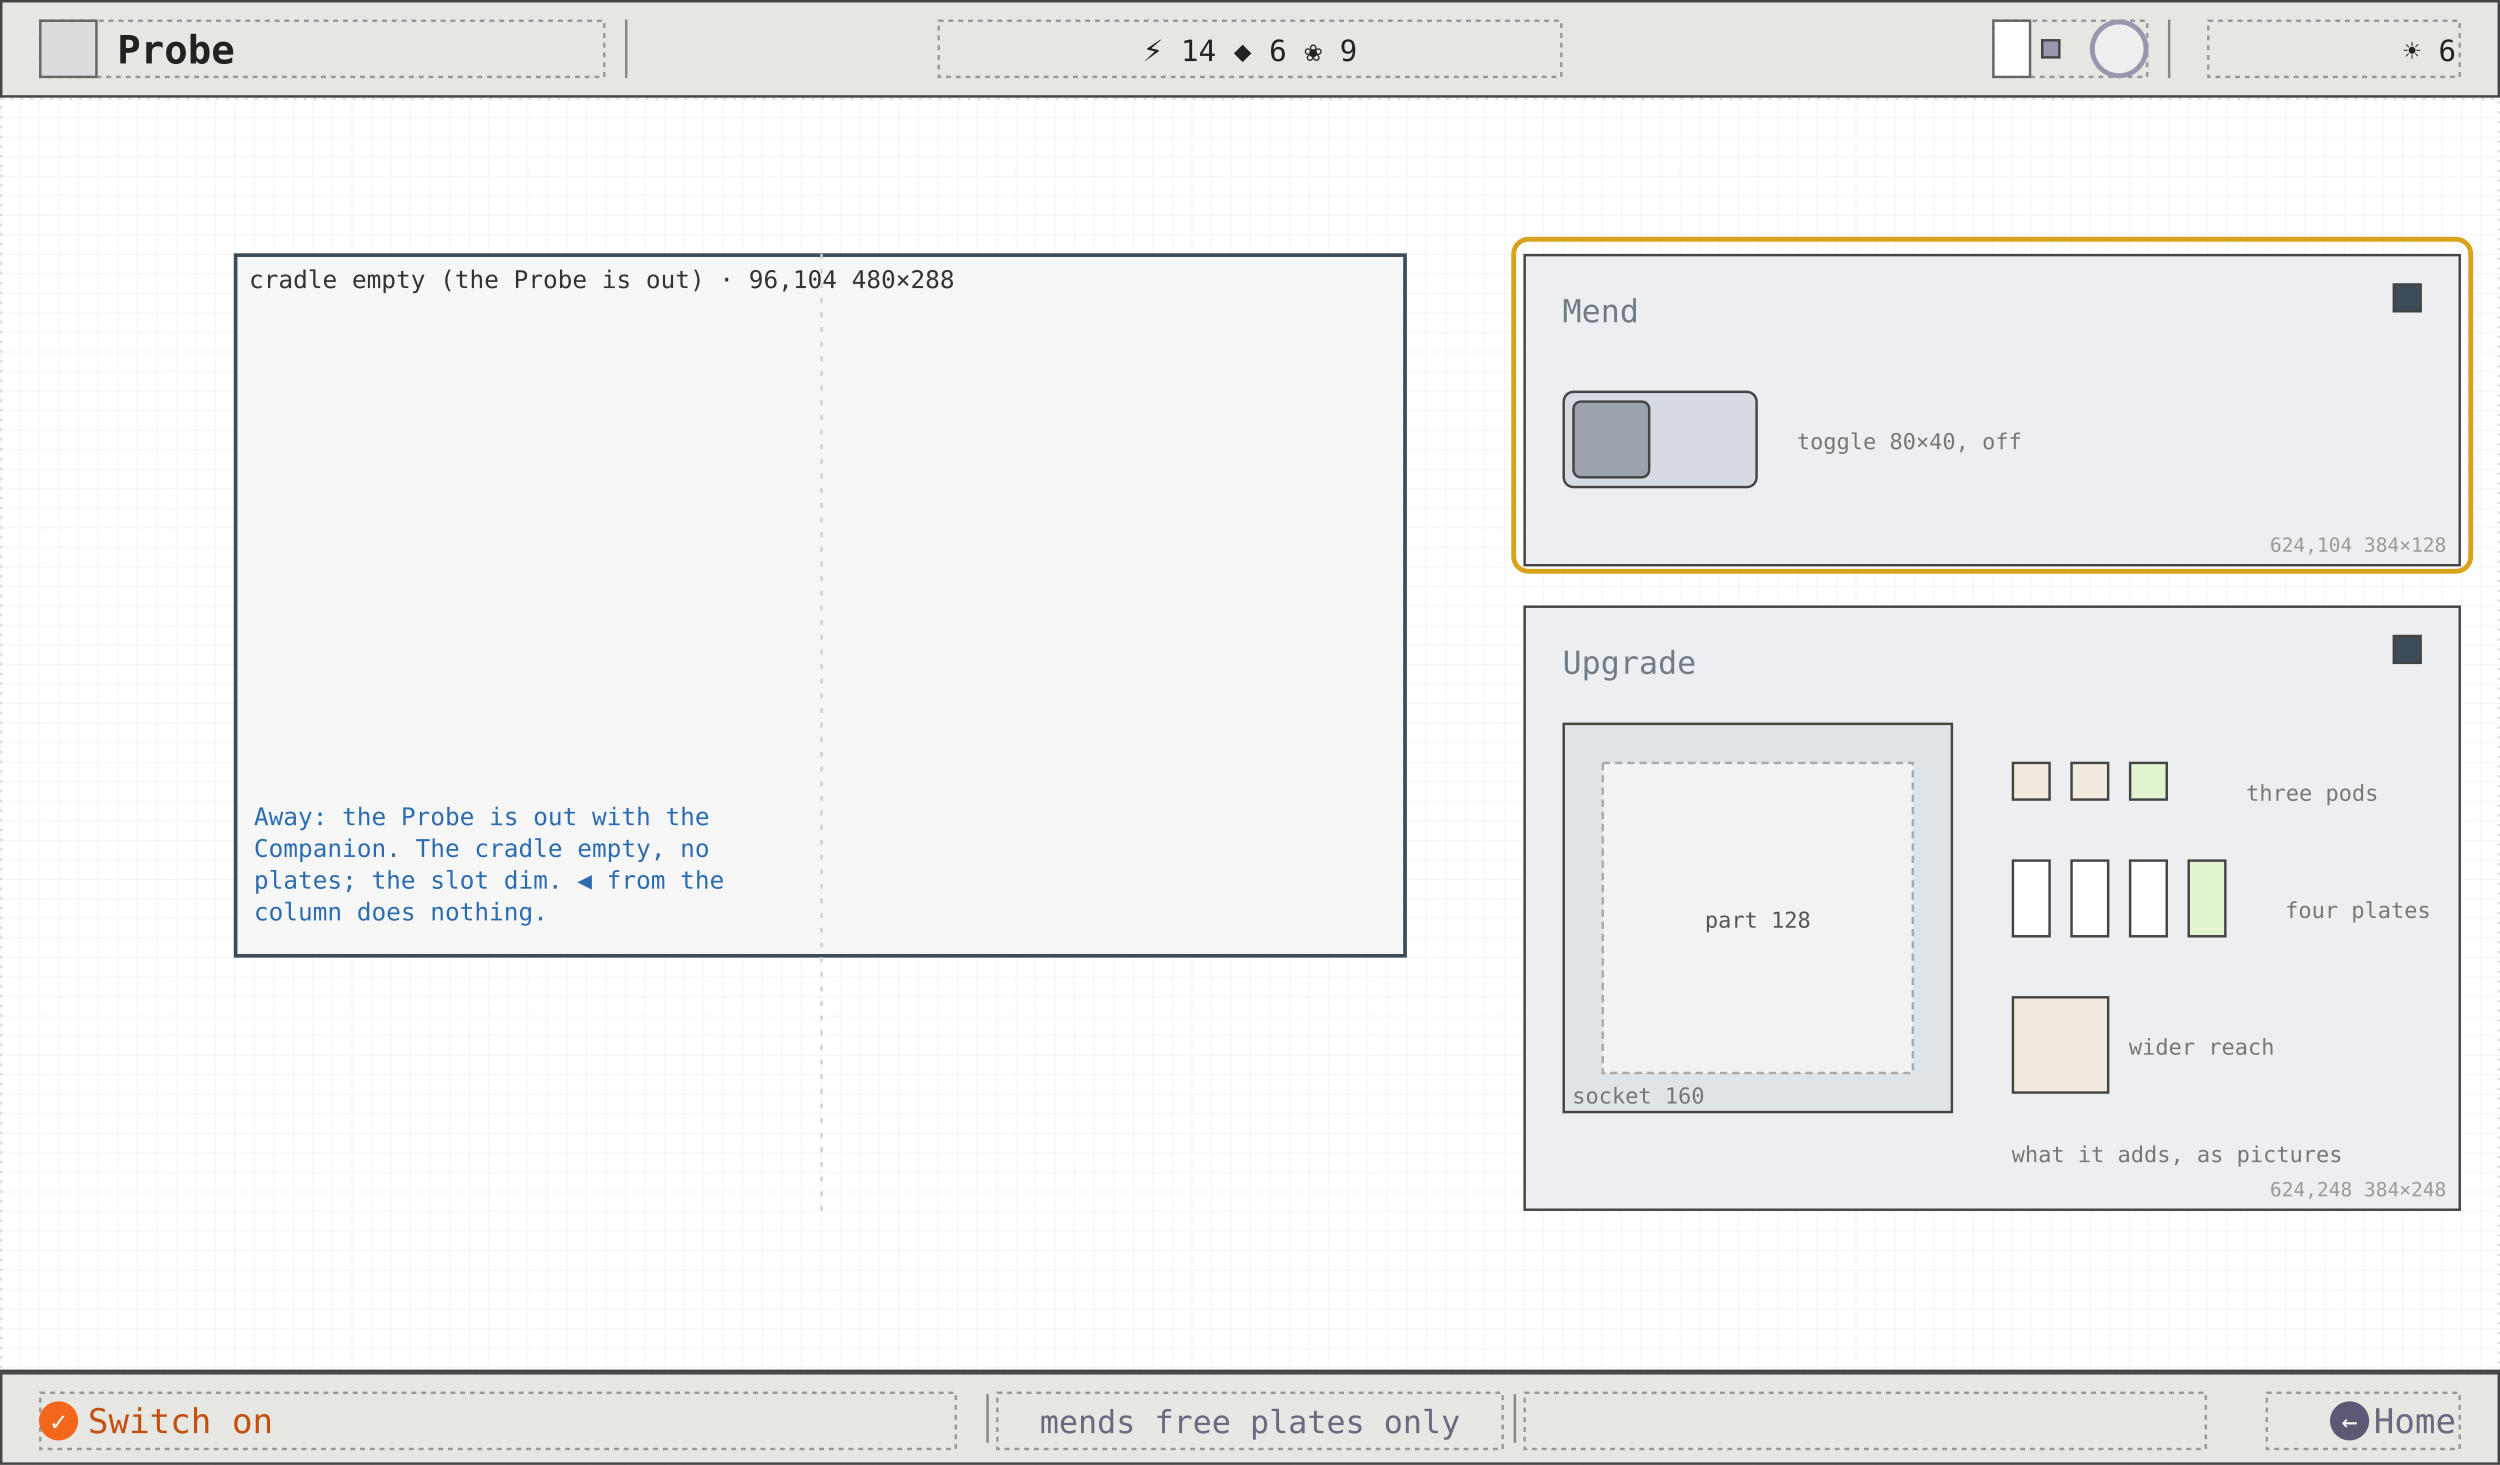
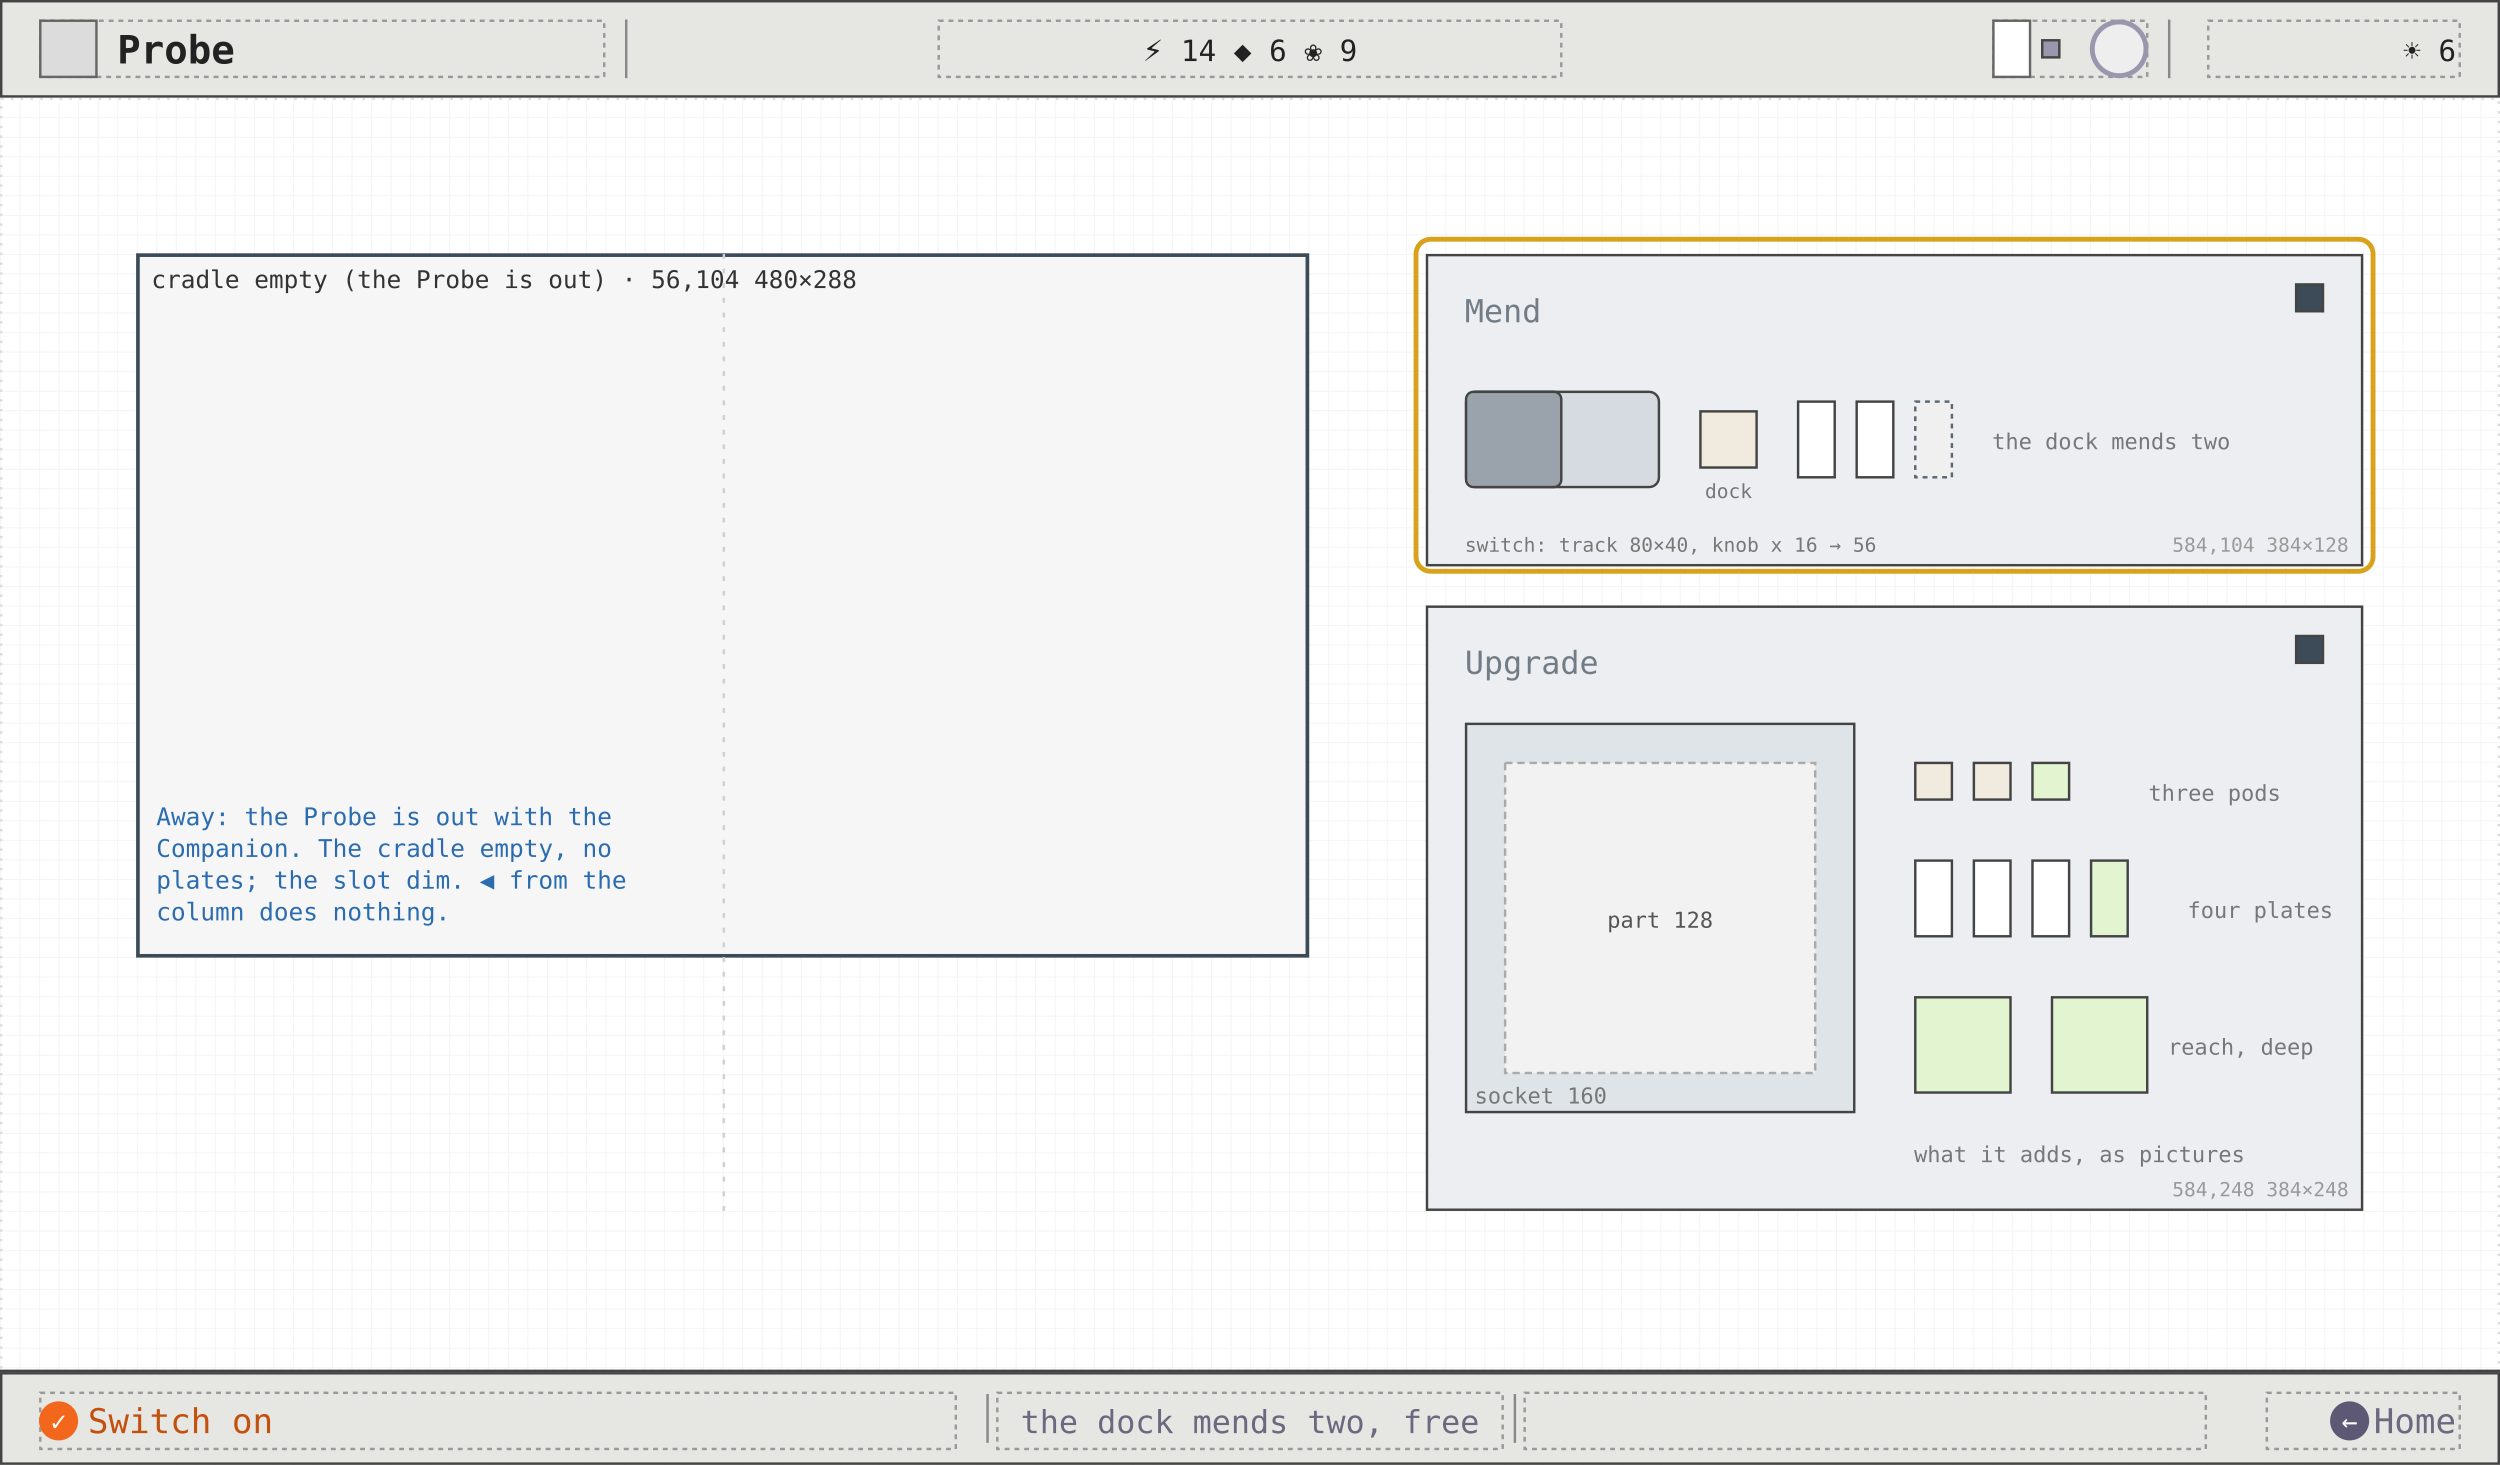
<svg xmlns="http://www.w3.org/2000/svg" viewBox="0 0 1024 600" width="1024" height="600" font-family="ui-monospace, Menlo, Consolas, monospace">
  <defs>
    <pattern id="g8" width="8" height="8" patternUnits="userSpaceOnUse">
      <path d="M8 0H0V8" fill="none" stroke="#efefef" stroke-width="0.5" />
    </pattern>
  </defs>
  <rect width="1024" height="600" fill="#ffffff" />
  <rect width="1024" height="600" fill="url(#g8)" />
  <rect x="0.5" y="40.5" width="1023" height="521" fill="none" stroke="#ddd" stroke-width="1" stroke-dasharray="1 3" />
-   <rect x="96.5" y="104.5" width="479" height="287" fill="#f6f6f6" stroke="#3c4b57" stroke-width="1.5" />
-   <text x="102" y="118" font-size="10" fill="#333">cradle empty (the Probe is out) · 96,104 480×288</text>
-   <line x1="336.5" y1="104" x2="336.5" y2="496" stroke="#c9d2da" stroke-dasharray="2 4" />
-   <text x="104" y="338" font-size="10" fill="#2b6cb0">Away: the Probe is out with the</text>
-   <text x="104" y="351" font-size="10" fill="#2b6cb0">Companion. The cradle empty, no</text>
-   <text x="104" y="364" font-size="10" fill="#2b6cb0">plates; the slot dim. ◀ from the</text>
-   <text x="104" y="377" font-size="10" fill="#2b6cb0">column does nothing.</text>
-   <rect x="624.5" y="104.5" width="383" height="127" fill="#eceef1" stroke="#444" stroke-width="1" />
-   <text x="640" y="132" font-size="13" fill="#717c86">Mend</text>
-   <rect x="980.5" y="116.5" width="11" height="11" fill="#3c4b57" stroke="#444" stroke-width="1" />
-   <rect x="640.5" y="160.5" width="79" height="39" fill="#d5dbe0" stroke="#444" stroke-width="1" rx="4" />
-   <rect x="644.5" y="164.5" width="31" height="31" fill="#9aa3ab" stroke="#444" stroke-width="1" rx="3" />
-   <text x="736" y="184" font-size="9" fill="#777">toggle 80×40, off</text>
-   <text x="1002" y="226" font-size="8" fill="#999" text-anchor="end">624,104 384×128</text>
-   <rect x="620" y="98" width="392" height="136" fill="none" stroke="#d9a21b" stroke-width="2" rx="6" />
-   <rect x="624.5" y="248.5" width="383" height="247" fill="#eceef1" stroke="#444" stroke-width="1" />
-   <text x="640" y="276" font-size="13" fill="#717c86">Upgrade</text>
-   <rect x="980.5" y="260.5" width="11" height="11" fill="#3c4b57" stroke="#444" stroke-width="1" />
-   <rect x="640.5" y="296.5" width="159" height="159" fill="#dfe4e8" stroke="#444" stroke-width="1" />
-   <text x="644" y="452" font-size="9" fill="#777">socket 160</text>
-   <rect x="656.5" y="312.5" width="127" height="127" fill="#f2f2f2" stroke="#aaa" stroke-width="1" stroke-dasharray="3 2" />
-   <text x="720" y="380" font-size="9" fill="#555" text-anchor="middle">part 128</text>
-   <rect x="824.5" y="312.5" width="15" height="15" fill="#f1ebdf" stroke="#444" stroke-width="1" />
-   <rect x="848.5" y="312.5" width="15" height="15" fill="#f1ebdf" stroke="#444" stroke-width="1" />
-   <rect x="872.5" y="312.5" width="15" height="15" fill="#e3f4d0" stroke="#444" stroke-width="1" />
-   <rect x="824.5" y="352.5" width="15" height="31" fill="#ffffff" stroke="#444" stroke-width="1" />
-   <rect x="848.5" y="352.5" width="15" height="31" fill="#ffffff" stroke="#444" stroke-width="1" />
-   <rect x="872.5" y="352.5" width="15" height="31" fill="#ffffff" stroke="#444" stroke-width="1" />
-   <rect x="896.5" y="352.5" width="15" height="31" fill="#e3f4d0" stroke="#444" stroke-width="1" />
-   <rect x="824.5" y="408.5" width="39" height="39" fill="#f1ebdf" stroke="#444" stroke-width="1" />
-   <text x="920" y="328" font-size="9" fill="#777">three pods</text>
-   <text x="936" y="376" font-size="9" fill="#777">four plates</text>
-   <text x="872" y="432" font-size="9" fill="#777">wider reach</text>
-   <text x="824" y="476" font-size="9" fill="#777">what it adds, as pictures</text>
-   <text x="1002" y="490" font-size="8" fill="#999" text-anchor="end">624,248 384×248</text>
+   <rect x="56.5" y="104.5" width="479" height="287" fill="#f6f6f6" stroke="#3c4b57" stroke-width="1.5" />
+   <text x="62" y="118" font-size="10" fill="#333">cradle empty (the Probe is out) · 56,104 480×288</text>
+   <line x1="296.5" y1="104" x2="296.5" y2="496" stroke="#c9d2da" stroke-dasharray="2 4" />
+   <text x="64" y="338" font-size="10" fill="#2b6cb0">Away: the Probe is out with the</text>
+   <text x="64" y="351" font-size="10" fill="#2b6cb0">Companion. The cradle empty, no</text>
+   <text x="64" y="364" font-size="10" fill="#2b6cb0">plates; the slot dim. ◀ from the</text>
+   <text x="64" y="377" font-size="10" fill="#2b6cb0">column does nothing.</text>
+   <rect x="584.5" y="104.5" width="383" height="127" fill="#eceef1" stroke="#444" stroke-width="1" />
+   <text x="600" y="132" font-size="13" fill="#717c86">Mend</text>
+   <rect x="940.5" y="116.5" width="11" height="11" fill="#3c4b57" stroke="#444" stroke-width="1" />
+   <rect x="600.5" y="160.5" width="79" height="39" fill="#d5dbe0" stroke="#444" stroke-width="1" rx="4" />
+   <rect x="600.5" y="160.5" width="39" height="39" fill="#9aa3ab" stroke="#444" stroke-width="1" rx="3" />
+   <rect x="696.5" y="168.5" width="23" height="23" fill="#f1ebdf" stroke="#444" stroke-width="1" />
+   <text x="708" y="204" font-size="8" fill="#777" text-anchor="middle">dock</text>
+   <rect x="736.5" y="164.5" width="15" height="31" fill="#ffffff" stroke="#444" stroke-width="1" />
+   <rect x="760.5" y="164.5" width="15" height="31" fill="#ffffff" stroke="#444" stroke-width="1" />
+   <rect x="784.5" y="164.5" width="15" height="31" fill="#f0f0f0" stroke="#5a6672" stroke-width="1" stroke-dasharray="2 2" />
+   <text x="816" y="184" font-size="9" fill="#777">the dock mends two</text>
+   <text x="600" y="226" font-size="8" fill="#777">switch: track 80×40, knob x 16 → 56</text>
+   <text x="962" y="226" font-size="8" fill="#999" text-anchor="end">584,104 384×128</text>
+   <rect x="580" y="98" width="392" height="136" fill="none" stroke="#d9a21b" stroke-width="2" rx="6" />
+   <rect x="584.5" y="248.5" width="383" height="247" fill="#eceef1" stroke="#444" stroke-width="1" />
+   <text x="600" y="276" font-size="13" fill="#717c86">Upgrade</text>
+   <rect x="940.5" y="260.5" width="11" height="11" fill="#3c4b57" stroke="#444" stroke-width="1" />
+   <rect x="600.5" y="296.5" width="159" height="159" fill="#dfe4e8" stroke="#444" stroke-width="1" />
+   <text x="604" y="452" font-size="9" fill="#777">socket 160</text>
+   <rect x="616.5" y="312.5" width="127" height="127" fill="#f2f2f2" stroke="#aaa" stroke-width="1" stroke-dasharray="3 2" />
+   <text x="680" y="380" font-size="9" fill="#555" text-anchor="middle">part 128</text>
+   <rect x="784.5" y="312.5" width="15" height="15" fill="#f1ebdf" stroke="#444" stroke-width="1" />
+   <rect x="808.5" y="312.5" width="15" height="15" fill="#f1ebdf" stroke="#444" stroke-width="1" />
+   <rect x="832.5" y="312.5" width="15" height="15" fill="#e3f4d0" stroke="#444" stroke-width="1" />
+   <rect x="784.5" y="352.5" width="15" height="31" fill="#ffffff" stroke="#444" stroke-width="1" />
+   <rect x="808.5" y="352.5" width="15" height="31" fill="#ffffff" stroke="#444" stroke-width="1" />
+   <rect x="832.5" y="352.5" width="15" height="31" fill="#ffffff" stroke="#444" stroke-width="1" />
+   <rect x="856.5" y="352.5" width="15" height="31" fill="#e3f4d0" stroke="#444" stroke-width="1" />
+   <rect x="784.5" y="408.5" width="39" height="39" fill="#e3f4d0" stroke="#444" stroke-width="1" />
+   <rect x="840.5" y="408.5" width="39" height="39" fill="#e3f4d0" stroke="#444" stroke-width="1" />
+   <text x="880" y="328" font-size="9" fill="#777">three pods</text>
+   <text x="896" y="376" font-size="9" fill="#777">four plates</text>
+   <text x="888" y="432" font-size="9" fill="#777">reach, deep</text>
+   <text x="784" y="476" font-size="9" fill="#777">what it adds, as pictures</text>
+   <text x="962" y="490" font-size="8" fill="#999" text-anchor="end">584,248 384×248</text>
  <rect x="0.5" y="0.5" width="1023" height="39" fill="#e6e6e2" stroke="#444" stroke-width="1" />
  <rect x="16.5" y="8.5" width="231" height="23" fill="none" stroke="#999" stroke-width="1" stroke-dasharray="2 2" />
  <rect x="16.5" y="8.5" width="23" height="23" fill="#dcdcdc" stroke="#666" stroke-width="1" />
  <text x="48" y="26" font-size="16" fill="#222" font-weight="600">Probe</text>
  <line x1="256.5" y1="8" x2="256.5" y2="32" stroke="#888" stroke-width="1" />
  <line x1="888.5" y1="8" x2="888.5" y2="32" stroke="#888" stroke-width="1" />
  <rect x="384.5" y="8.5" width="255" height="23" fill="none" stroke="#999" stroke-width="1" stroke-dasharray="2 2" />
  <text x="512" y="25" font-size="12" fill="#222" text-anchor="middle">⚡ 14   ◆ 6   ❀ 9</text>
  <rect x="816.5" y="8.5" width="63" height="23" fill="none" stroke="#999" stroke-width="1" stroke-dasharray="2 2" />
  <rect x="816.5" y="8.5" width="15" height="23" fill="#fff" stroke="#666" stroke-width="1" />
  <rect x="836.5" y="16.5" width="7" height="7" fill="#9a96ae" stroke="#444" stroke-width="1" />
  <circle cx="868" cy="20" r="11" fill="#eee" stroke="#9a96ae" stroke-width="2" />
  <rect x="904.5" y="8.5" width="103" height="23" fill="none" stroke="#999" stroke-width="1" stroke-dasharray="2 2" />
  <text x="1006" y="25" font-size="12" fill="#222" text-anchor="end">☀ 6</text>
  <line x1="0" y1="561.5" x2="1024" y2="561.5" stroke="#444" stroke-width="1" />
  <rect x="0.5" y="562.5" width="1023" height="37" fill="#e6e6e2" stroke="#444" stroke-width="1" />
  <rect x="16.5" y="570.5" width="375" height="23" fill="none" stroke="#999" stroke-width="1" stroke-dasharray="2 2" />
  <rect x="408.5" y="570.5" width="207" height="23" fill="none" stroke="#999" stroke-width="1" stroke-dasharray="2 2" />
  <rect x="624.5" y="570.5" width="279" height="23" fill="none" stroke="#999" stroke-width="1" stroke-dasharray="2 2" />
  <rect x="928.5" y="570.5" width="79" height="23" fill="none" stroke="#999" stroke-width="1" stroke-dasharray="2 2" />
  <line x1="404.5" y1="571" x2="404.5" y2="591" stroke="#888" stroke-width="1" />
  <line x1="620.5" y1="571" x2="620.5" y2="591" stroke="#888" stroke-width="1" />
  <circle cx="24" cy="582" r="8" fill="#f2671b" />
  <text x="24" y="586" font-size="11" fill="#fff" text-anchor="middle">✓</text>
  <text x="36" y="587" font-size="14" fill="#c4500f">Switch on</text>
-   <text x="512" y="587" font-size="13" fill="#6b6880" text-anchor="middle">mends free plates only</text>
+   <text x="512" y="587" font-size="13" fill="#6b6880" text-anchor="middle">the dock mends two, free</text>
  <circle cx="962.4" cy="582" r="8" fill="#5d5974" />
  <text x="962.4" y="586" font-size="11" fill="#fff" text-anchor="middle">←</text>
  <text x="1006" y="587" font-size="14" fill="#6b6880" text-anchor="end">Home</text>
</svg>
